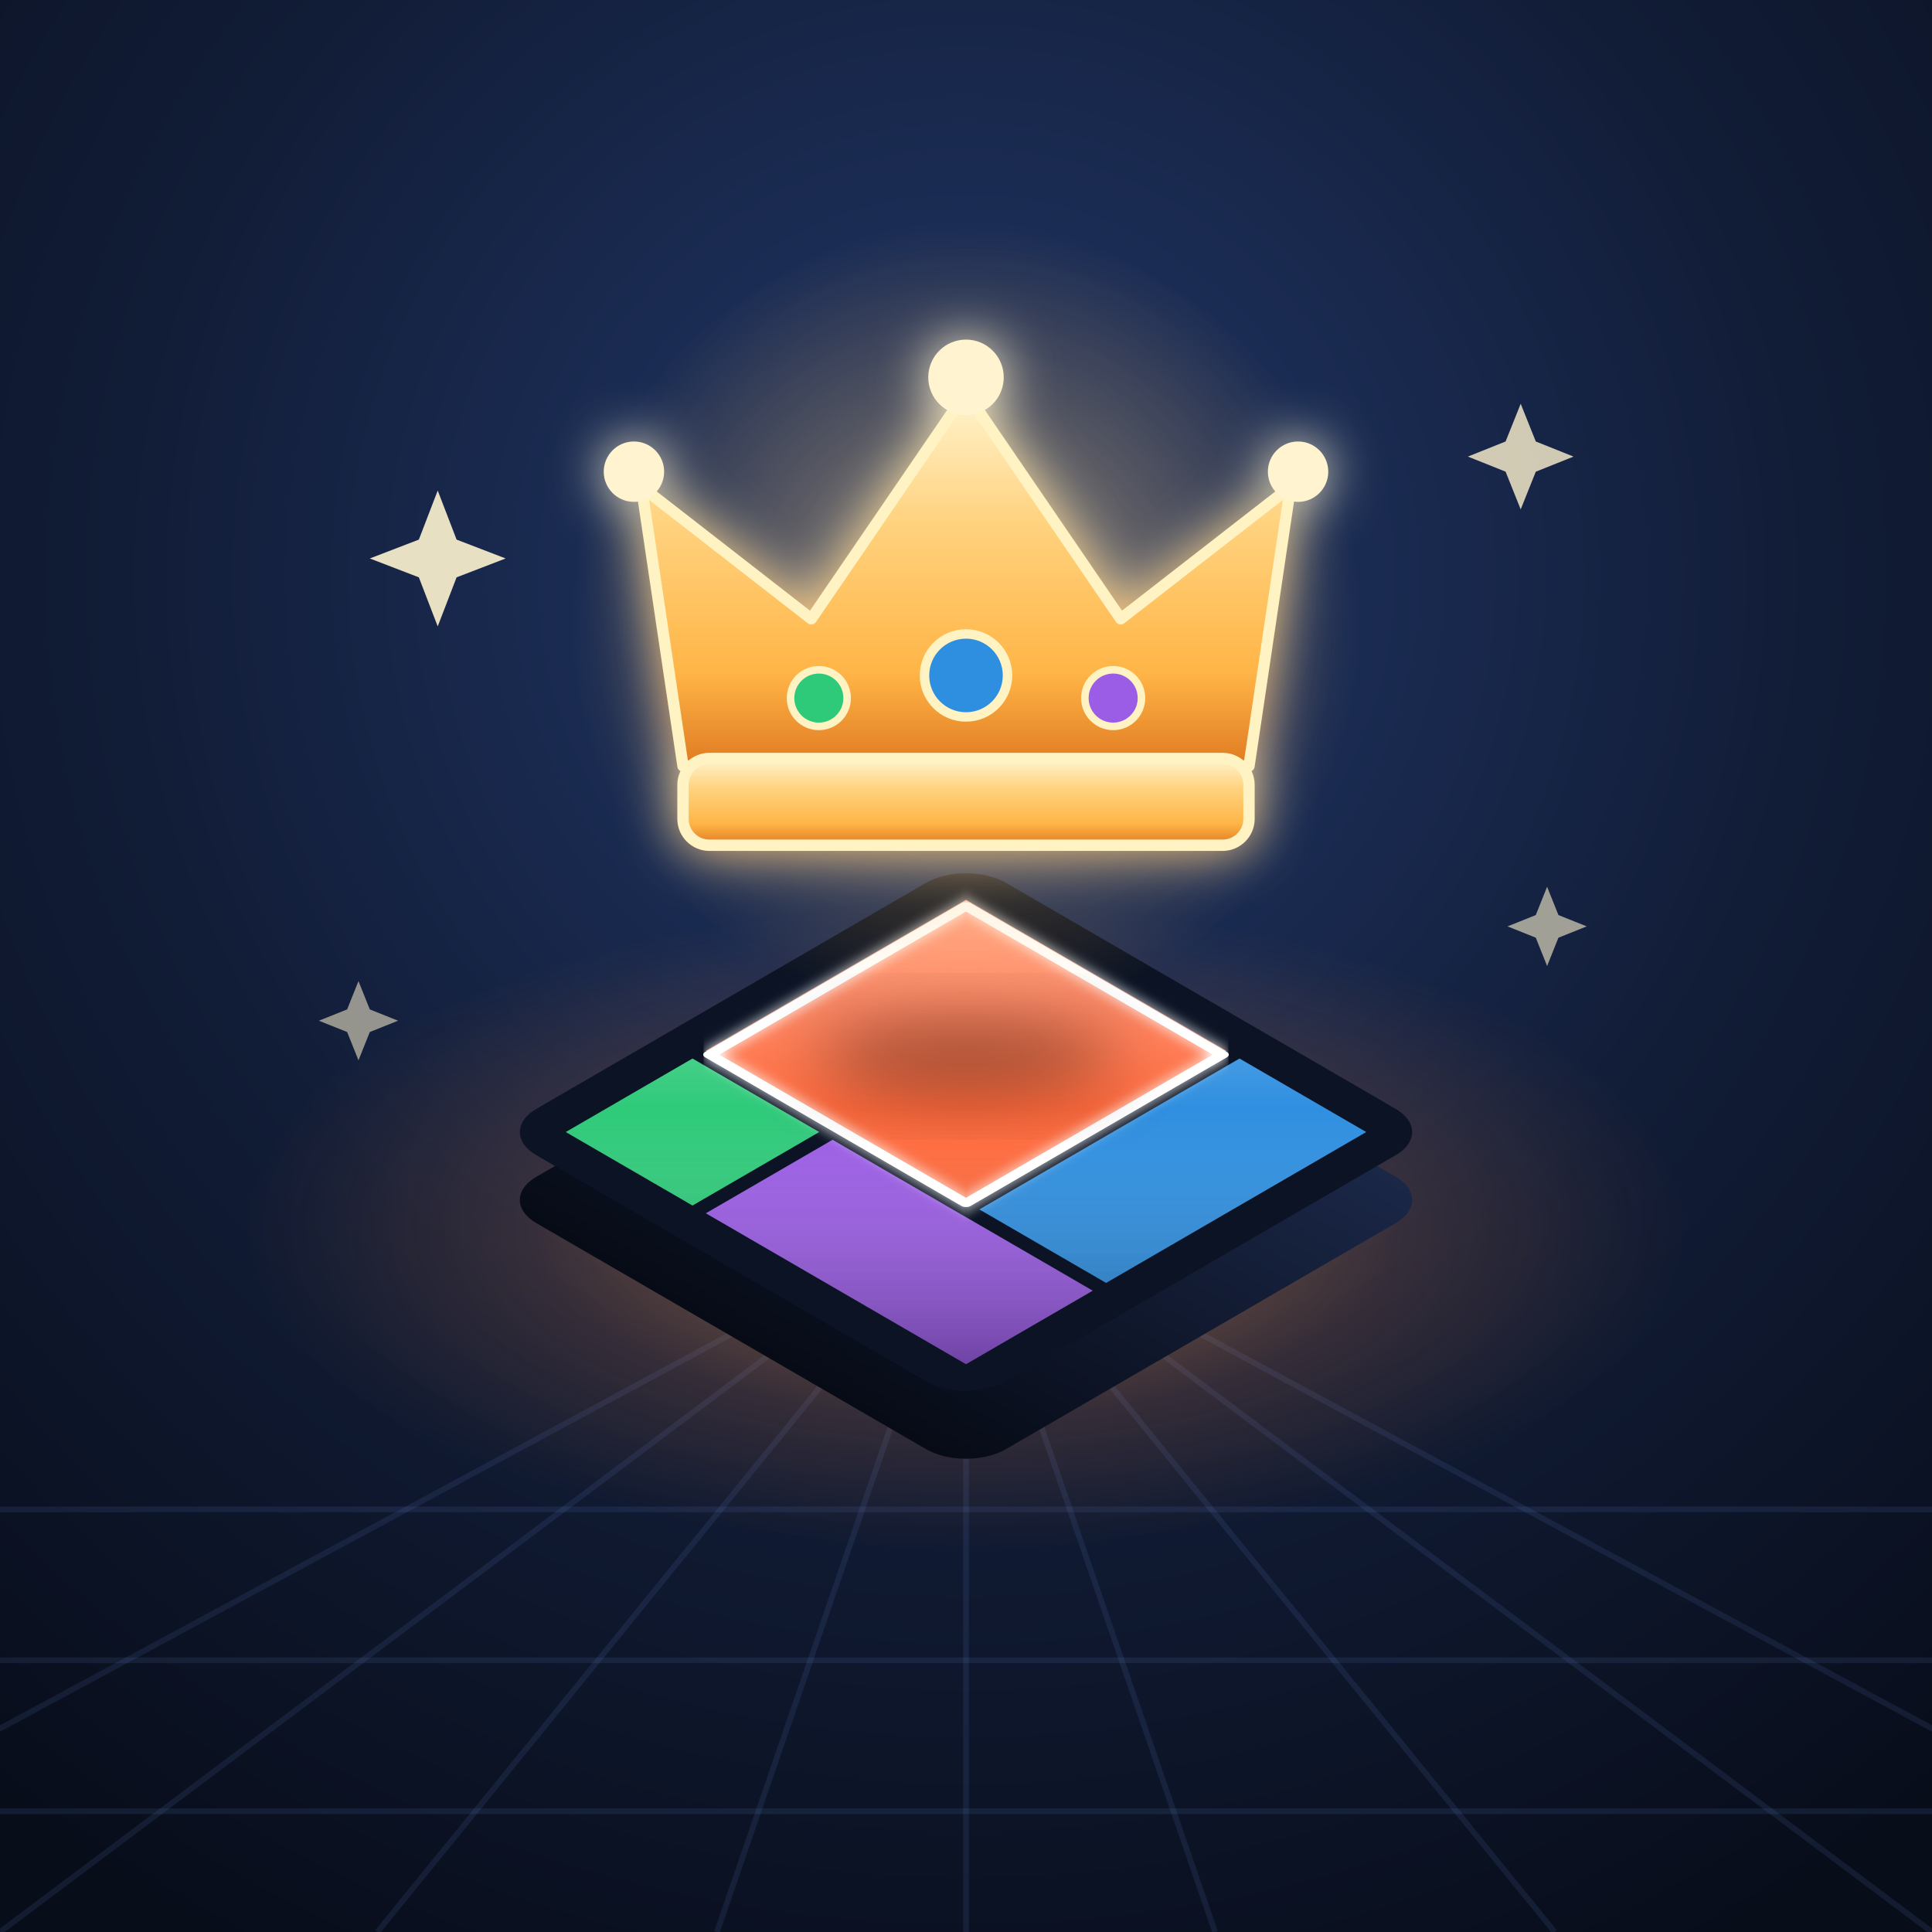
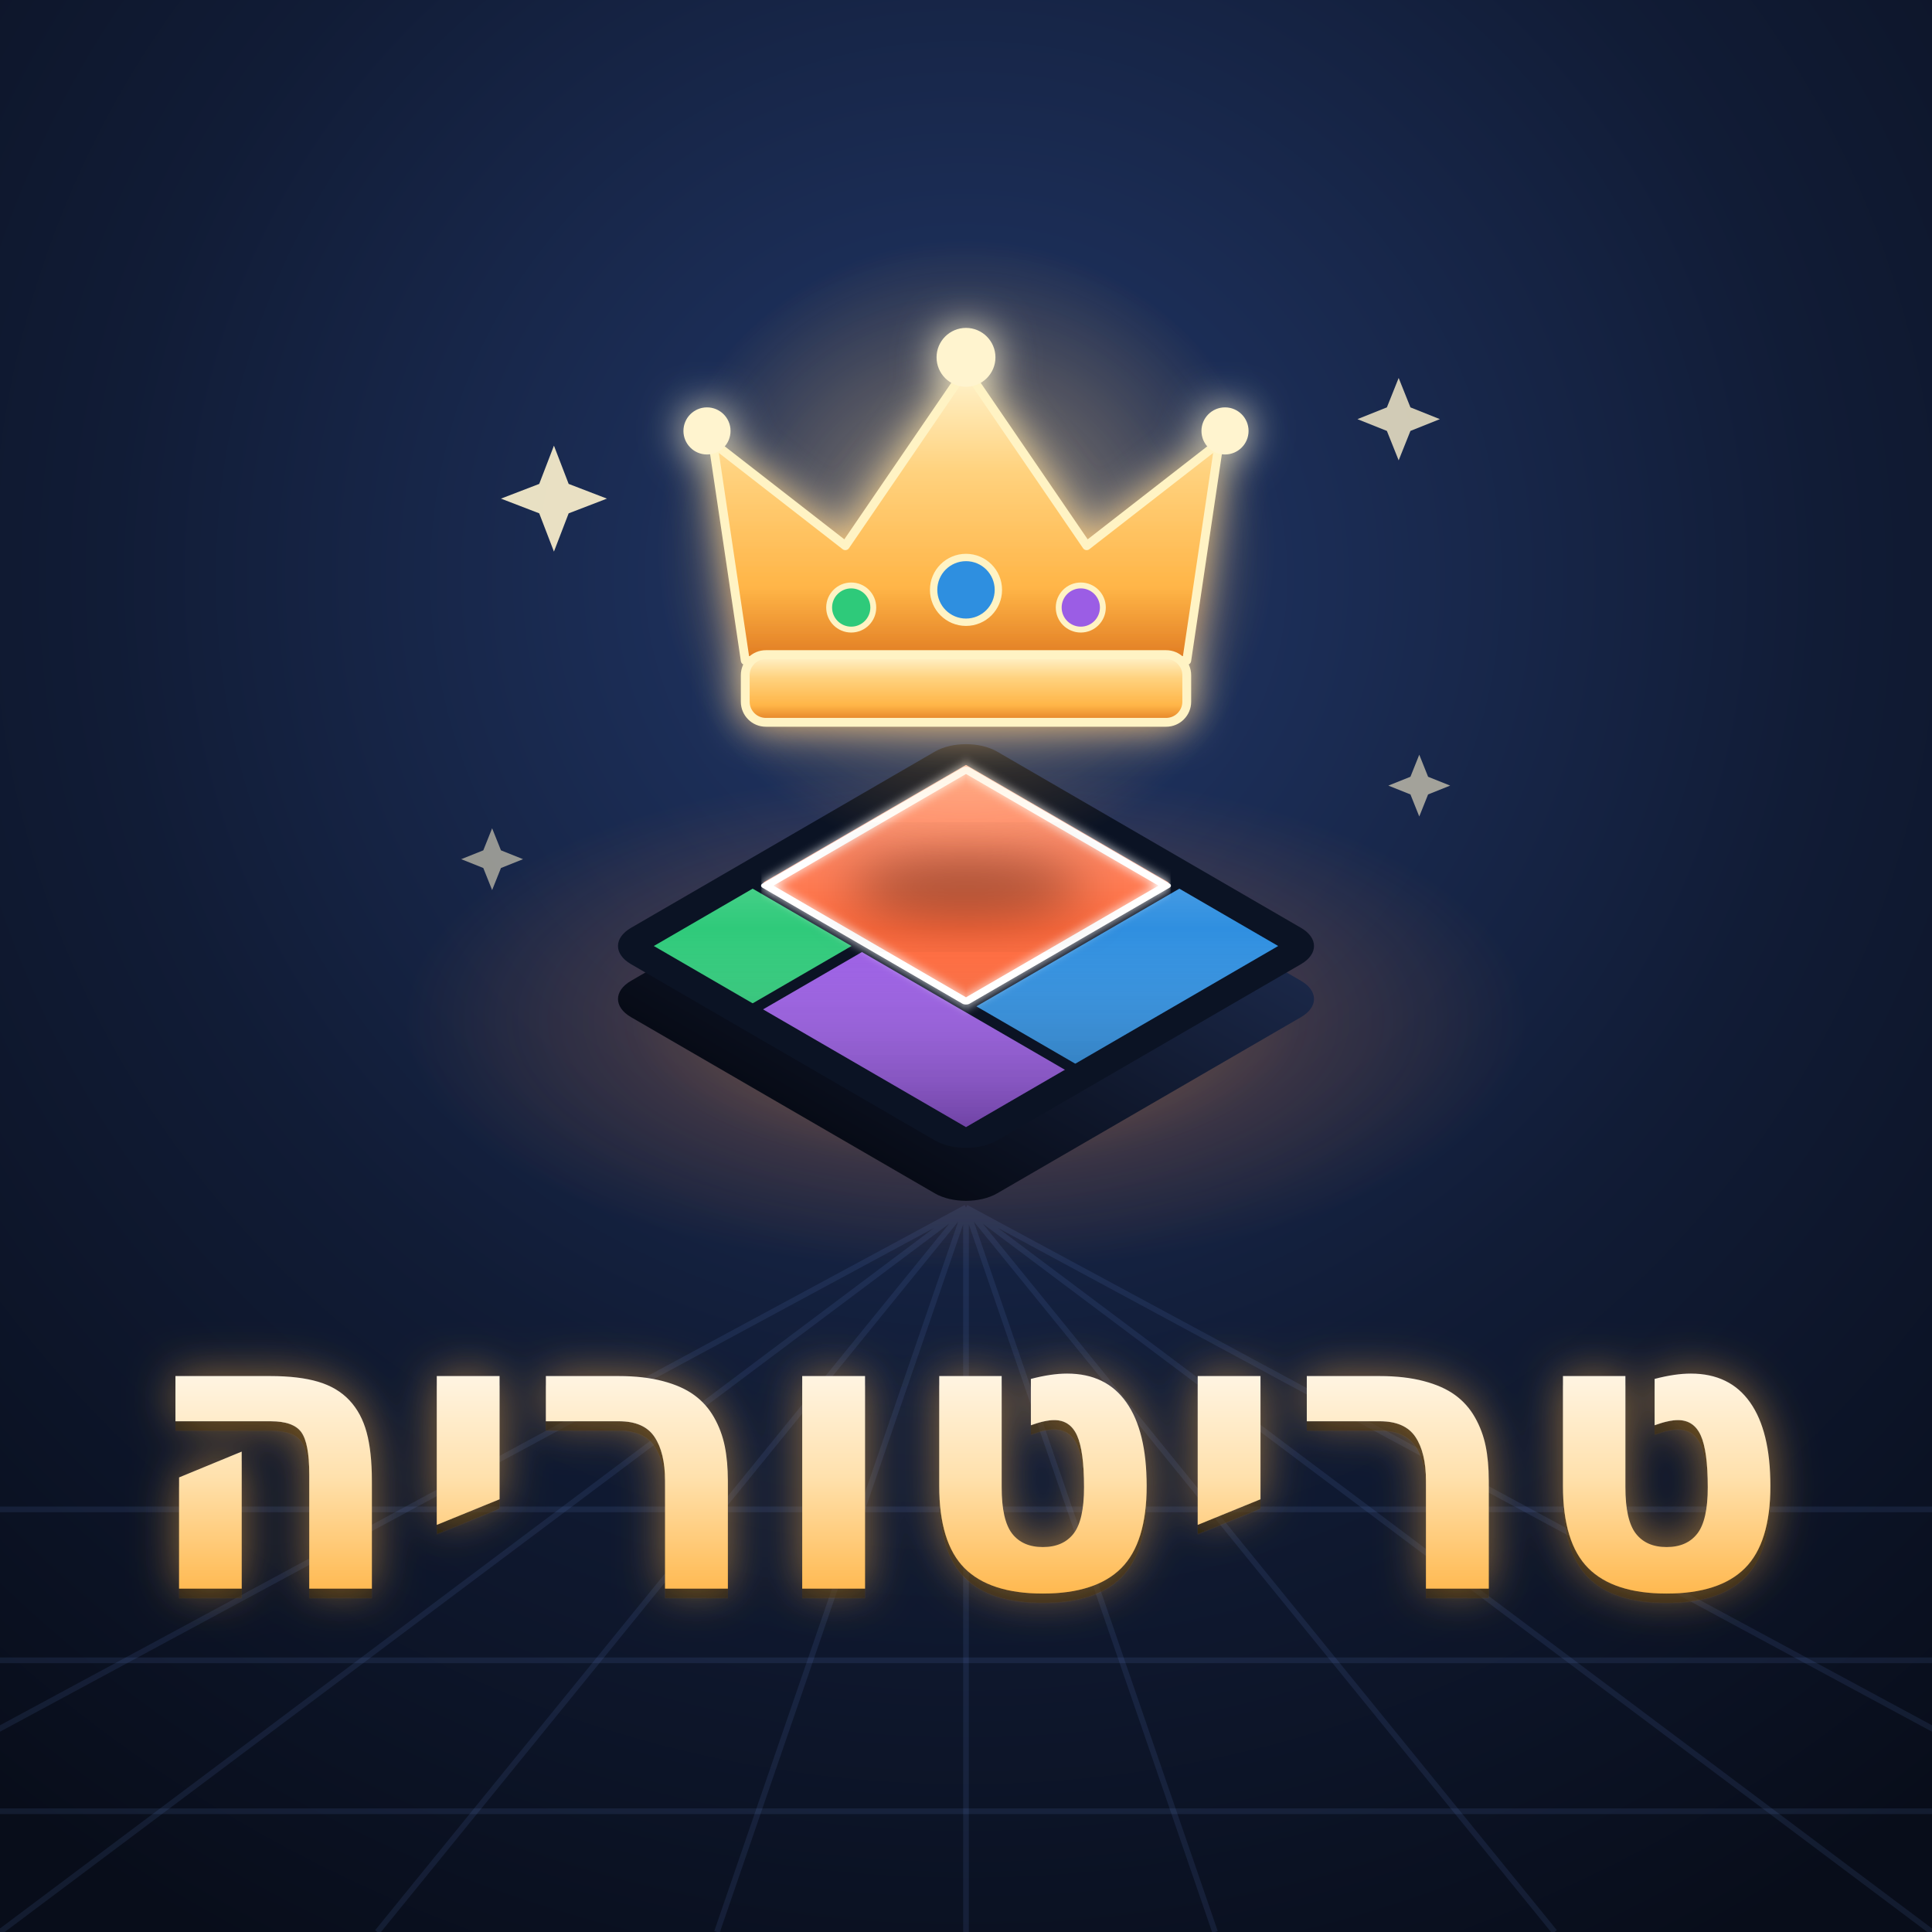
<svg xmlns="http://www.w3.org/2000/svg" viewBox="0 0 1024 1024">
  <defs>
    <radialGradient id="bg" cx="50%" cy="30%" r="80%">
      <stop offset="0" stop-color="#22386a" />
      <stop offset=".55" stop-color="#111c36" />
      <stop offset="1" stop-color="#080d1a" />
    </radialGradient>
    <radialGradient id="glow" cx="50%" cy="50%" r="50%">
      <stop offset="0" stop-color="#ffb547" stop-opacity=".55" />
      <stop offset=".6" stop-color="#ff8a3d" stop-opacity=".15" />
      <stop offset="1" stop-color="#ff8a3d" stop-opacity="0" />
    </radialGradient>
    <radialGradient id="halo" cx="50%" cy="50%" r="50%">
      <stop offset="0" stop-color="#fff2d0" stop-opacity=".9" />
      <stop offset=".35" stop-color="#ffcf7a" stop-opacity=".35" />
      <stop offset="1" stop-color="#ffb547" stop-opacity="0" />
    </radialGradient>
    <linearGradient id="gloss" x1="0" y1="0" x2="1" y2="1">
      <stop offset="0" stop-color="#fff" stop-opacity=".42" />
      <stop offset=".45" stop-color="#fff" stop-opacity="0" />
      <stop offset="1" stop-color="#000" stop-opacity=".28" />
    </linearGradient>
    <linearGradient id="gold" x1="0" y1="0" x2="0" y2="1">
      <stop offset="0" stop-color="#fff4cf" />
      <stop offset=".35" stop-color="#ffd27e" />
      <stop offset=".75" stop-color="#ffb547" />
      <stop offset="1" stop-color="#e07b22" />
    </linearGradient>
    <linearGradient id="side" x1="0" y1="0" x2="0" y2="1">
      <stop offset="0" stop-color="#1a2747" />
      <stop offset="1" stop-color="#070b16" />
    </linearGradient>
    <filter id="soft" x="-50%" y="-50%" width="200%" height="200%">
      <feGaussianBlur stdDeviation="18" />
    </filter>
    <filter id="lineglow" x="-20%" y="-20%" width="140%" height="140%">
      <feGaussianBlur stdDeviation="5" result="b" />
      <feMerge>
        <feMergeNode in="b" />
        <feMergeNode in="SourceGraphic" />
      </feMerge>
    </filter>
    <filter id="crownglow" x="-50%" y="-50%" width="200%" height="200%">
      <feGaussianBlur stdDeviation="14" result="b" />
      <feMerge>
        <feMergeNode in="b" />
        <feMergeNode in="SourceGraphic" />
      </feMerge>
    </filter>
+     <linearGradient id="titlegrad" gradientUnits="userSpaceOnUse" x1="0" y1="700" x2="0" y2="850">
+       <stop offset="0" stop-color="#ffffff" />
+       <stop offset=".55" stop-color="#ffe1ad" />
+       <stop offset="1" stop-color="#ffb547" />
+     </linearGradient>
+     <filter id="titleglow" x="-20%" y="-40%" width="140%" height="180%">
+       <feGaussianBlur in="SourceAlpha" stdDeviation="12" result="b" />
+       <feFlood flood-color="#ffb547" flood-opacity=".55" />
+       <feComposite in2="b" operator="in" result="g" />
+       <feOffset in="SourceAlpha" dy="5" result="o" />
+       <feFlood flood-color="#1a0d00" flood-opacity=".55" />
+       <feComposite in2="o" operator="in" result="sh" />
+       <feMerge>
+         <feMergeNode in="g" />
+         <feMergeNode in="sh" />
+         <feMergeNode in="SourceGraphic" />
+       </feMerge>
+     </filter>
  </defs>
  <rect width="1024" height="1024" fill="url(#bg)" />
  <g stroke="#7aa2ff" stroke-opacity=".10" stroke-width="3" fill="none">
    <path d="M512 640L-200 1024M512 640L0 1024M512 640L200 1024M512 640L380 1024M512 640L512 1024M512 640L644 1024M512 640L824 1024M512 640L1024 1024M512 640L1224 1024" />
    <path d="M0 800H1024M0 880H1024M0 960H1024" />
  </g>
-   <ellipse cx="512" cy="650" rx="380" ry="170" fill="url(#glow)" />
-   <g transform="translate(512 636) scale(1 .58) rotate(45) translate(-170 -170)">
-     <rect x="-6" y="-6" width="352" height="352" rx="30" fill="url(#side)" />
-   </g>
-   <g transform="translate(512 600) scale(1 .58) rotate(45) translate(-170 -170)">
-     <rect x="-6" y="-6" width="352" height="352" rx="30" fill="#0b1324" />
-     <g transform="translate(20 20)">
-       <path d="M0 0H200V200H0Z" fill="#ff6a3d" />
-       <path d="M200 0H300V200H200Z" fill="#2f8fe0" />
-       <path d="M0 200H100V300H0Z" fill="#2fca7a" />
-       <path d="M100 200H300V300H100Z" fill="#9b5de5" />
-       <rect width="300" height="300" fill="url(#gloss)" />
-       <path d="M200 0V200M0 200H300M100 200V300" stroke="#0b1324" stroke-width="10" stroke-linecap="round" />
-       <path d="M4 4H196V196H4Z" fill="none" stroke="#fff" stroke-width="7" stroke-linejoin="round" filter="url(#lineglow)" />
+   <g transform="translate(512 400) scale(.78) translate(-512 -470)">
+     <ellipse cx="512" cy="650" rx="380" ry="170" fill="url(#glow)" />
+     <g transform="translate(512 636) scale(1 .58) rotate(45) translate(-170 -170)">
+       <rect x="-6" y="-6" width="352" height="352" rx="30" fill="url(#side)" />
+     </g>
+     <g transform="translate(512 600) scale(1 .58) rotate(45) translate(-170 -170)">
+       <rect x="-6" y="-6" width="352" height="352" rx="30" fill="#0b1324" />
+       <g transform="translate(20 20)">
+         <path d="M0 0H200V200H0Z" fill="#ff6a3d" />
+         <path d="M200 0H300V200H200Z" fill="#2f8fe0" />
+         <path d="M0 200H100V300H0Z" fill="#2fca7a" />
+         <path d="M100 200H300V300H100Z" fill="#9b5de5" />
+         <rect width="300" height="300" fill="url(#gloss)" />
+         <path d="M200 0V200M0 200H300M100 200V300" stroke="#0b1324" stroke-width="10" stroke-linecap="round" />
+         <path d="M4 4H196V196H4Z" fill="none" stroke="#fff" stroke-width="7" stroke-linejoin="round" filter="url(#lineglow)" />
+       </g>
+     </g>
+     <ellipse cx="512" cy="560" rx="80" ry="22" fill="#000" opacity=".35" filter="url(#soft)" />
+     <circle cx="512" cy="330" r="210" fill="url(#halo)" />
+     <g filter="url(#crownglow)" transform="translate(512 336)">
+       <path d="M-150 70L-172 -78L-82 -8L0 -128L82 -8L172 -78L150 70Z" fill="url(#gold)" stroke="#fff3c4" stroke-width="6" stroke-linejoin="round" />
+       <rect x="-150" y="66" width="300" height="46" rx="14" fill="url(#gold)" stroke="#fff3c4" stroke-width="6" />
+       <circle cx="0" cy="-136" r="20" fill="#fff4cf" />
+       <circle cx="-176" cy="-86" r="16" fill="#fff4cf" />
+       <circle cx="176" cy="-86" r="16" fill="#fff4cf" />
+       <circle cx="0" cy="22" r="22" fill="#2f8fe0" stroke="#fff3c4" stroke-width="5" />
+       <circle cx="-78" cy="34" r="15" fill="#2fca7a" stroke="#fff3c4" stroke-width="4" />
+       <circle cx="78" cy="34" r="15" fill="#9b5de5" stroke="#fff3c4" stroke-width="4" />
+     </g>
+     <g fill="#fff4cf">
+       <path d="M232 260l10 26 26 10-26 10-10 26-10-26-26-10 26-10z" opacity=".9" />
+       <path d="M806 214l8 20 20 8-20 8-8 20-8-20-20-8 20-8z" opacity=".8" />
+       <path d="M820 470l6 15 15 6-15 6-6 15-6-15-15-6 15-6z" opacity=".6" />
+       <path d="M190 520l6 15 15 6-15 6-6 15-6-15-15-6 15-6z" opacity=".55" />
    </g>
  </g>
-   <ellipse cx="512" cy="560" rx="80" ry="22" fill="#000" opacity=".35" filter="url(#soft)" />
-   <circle cx="512" cy="330" r="210" fill="url(#halo)" />
-   <g filter="url(#crownglow)" transform="translate(512 336)">
-     <path d="M-150 70L-172 -78L-82 -8L0 -128L82 -8L172 -78L150 70Z" fill="url(#gold)" stroke="#fff3c4" stroke-width="6" stroke-linejoin="round" />
-     <rect x="-150" y="66" width="300" height="46" rx="14" fill="url(#gold)" stroke="#fff3c4" stroke-width="6" />
-     <circle cx="0" cy="-136" r="20" fill="#fff4cf" />
-     <circle cx="-176" cy="-86" r="16" fill="#fff4cf" />
-     <circle cx="176" cy="-86" r="16" fill="#fff4cf" />
-     <circle cx="0" cy="22" r="22" fill="#2f8fe0" stroke="#fff3c4" stroke-width="5" />
-     <circle cx="-78" cy="34" r="15" fill="#2fca7a" stroke="#fff3c4" stroke-width="4" />
-     <circle cx="78" cy="34" r="15" fill="#9b5de5" stroke="#fff3c4" stroke-width="4" />
-   </g>
-   <g fill="#fff4cf">
-     <path d="M232 260l10 26 26 10-26 10-10 26-10-26-26-10 26-10z" opacity=".9" />
-     <path d="M806 214l8 20 20 8-20 8-8 20-8-20-20-8 20-8z" opacity=".8" />
-     <path d="M820 470l6 15 15 6-15 6-6 15-6-15-15-6 15-6z" opacity=".6" />
-     <path d="M190 520l6 15 15 6-15 6-6 15-6-15-15-6 15-6z" opacity=".55" />
+   <g filter="url(#titleglow)">
+     <text x="512" y="842" text-anchor="middle" direction="rtl" font-family="Karantina" font-weight="700" font-size="206" letter-spacing="2" fill="url(#titlegrad)">טריטוריה</text>
  </g>
</svg>
